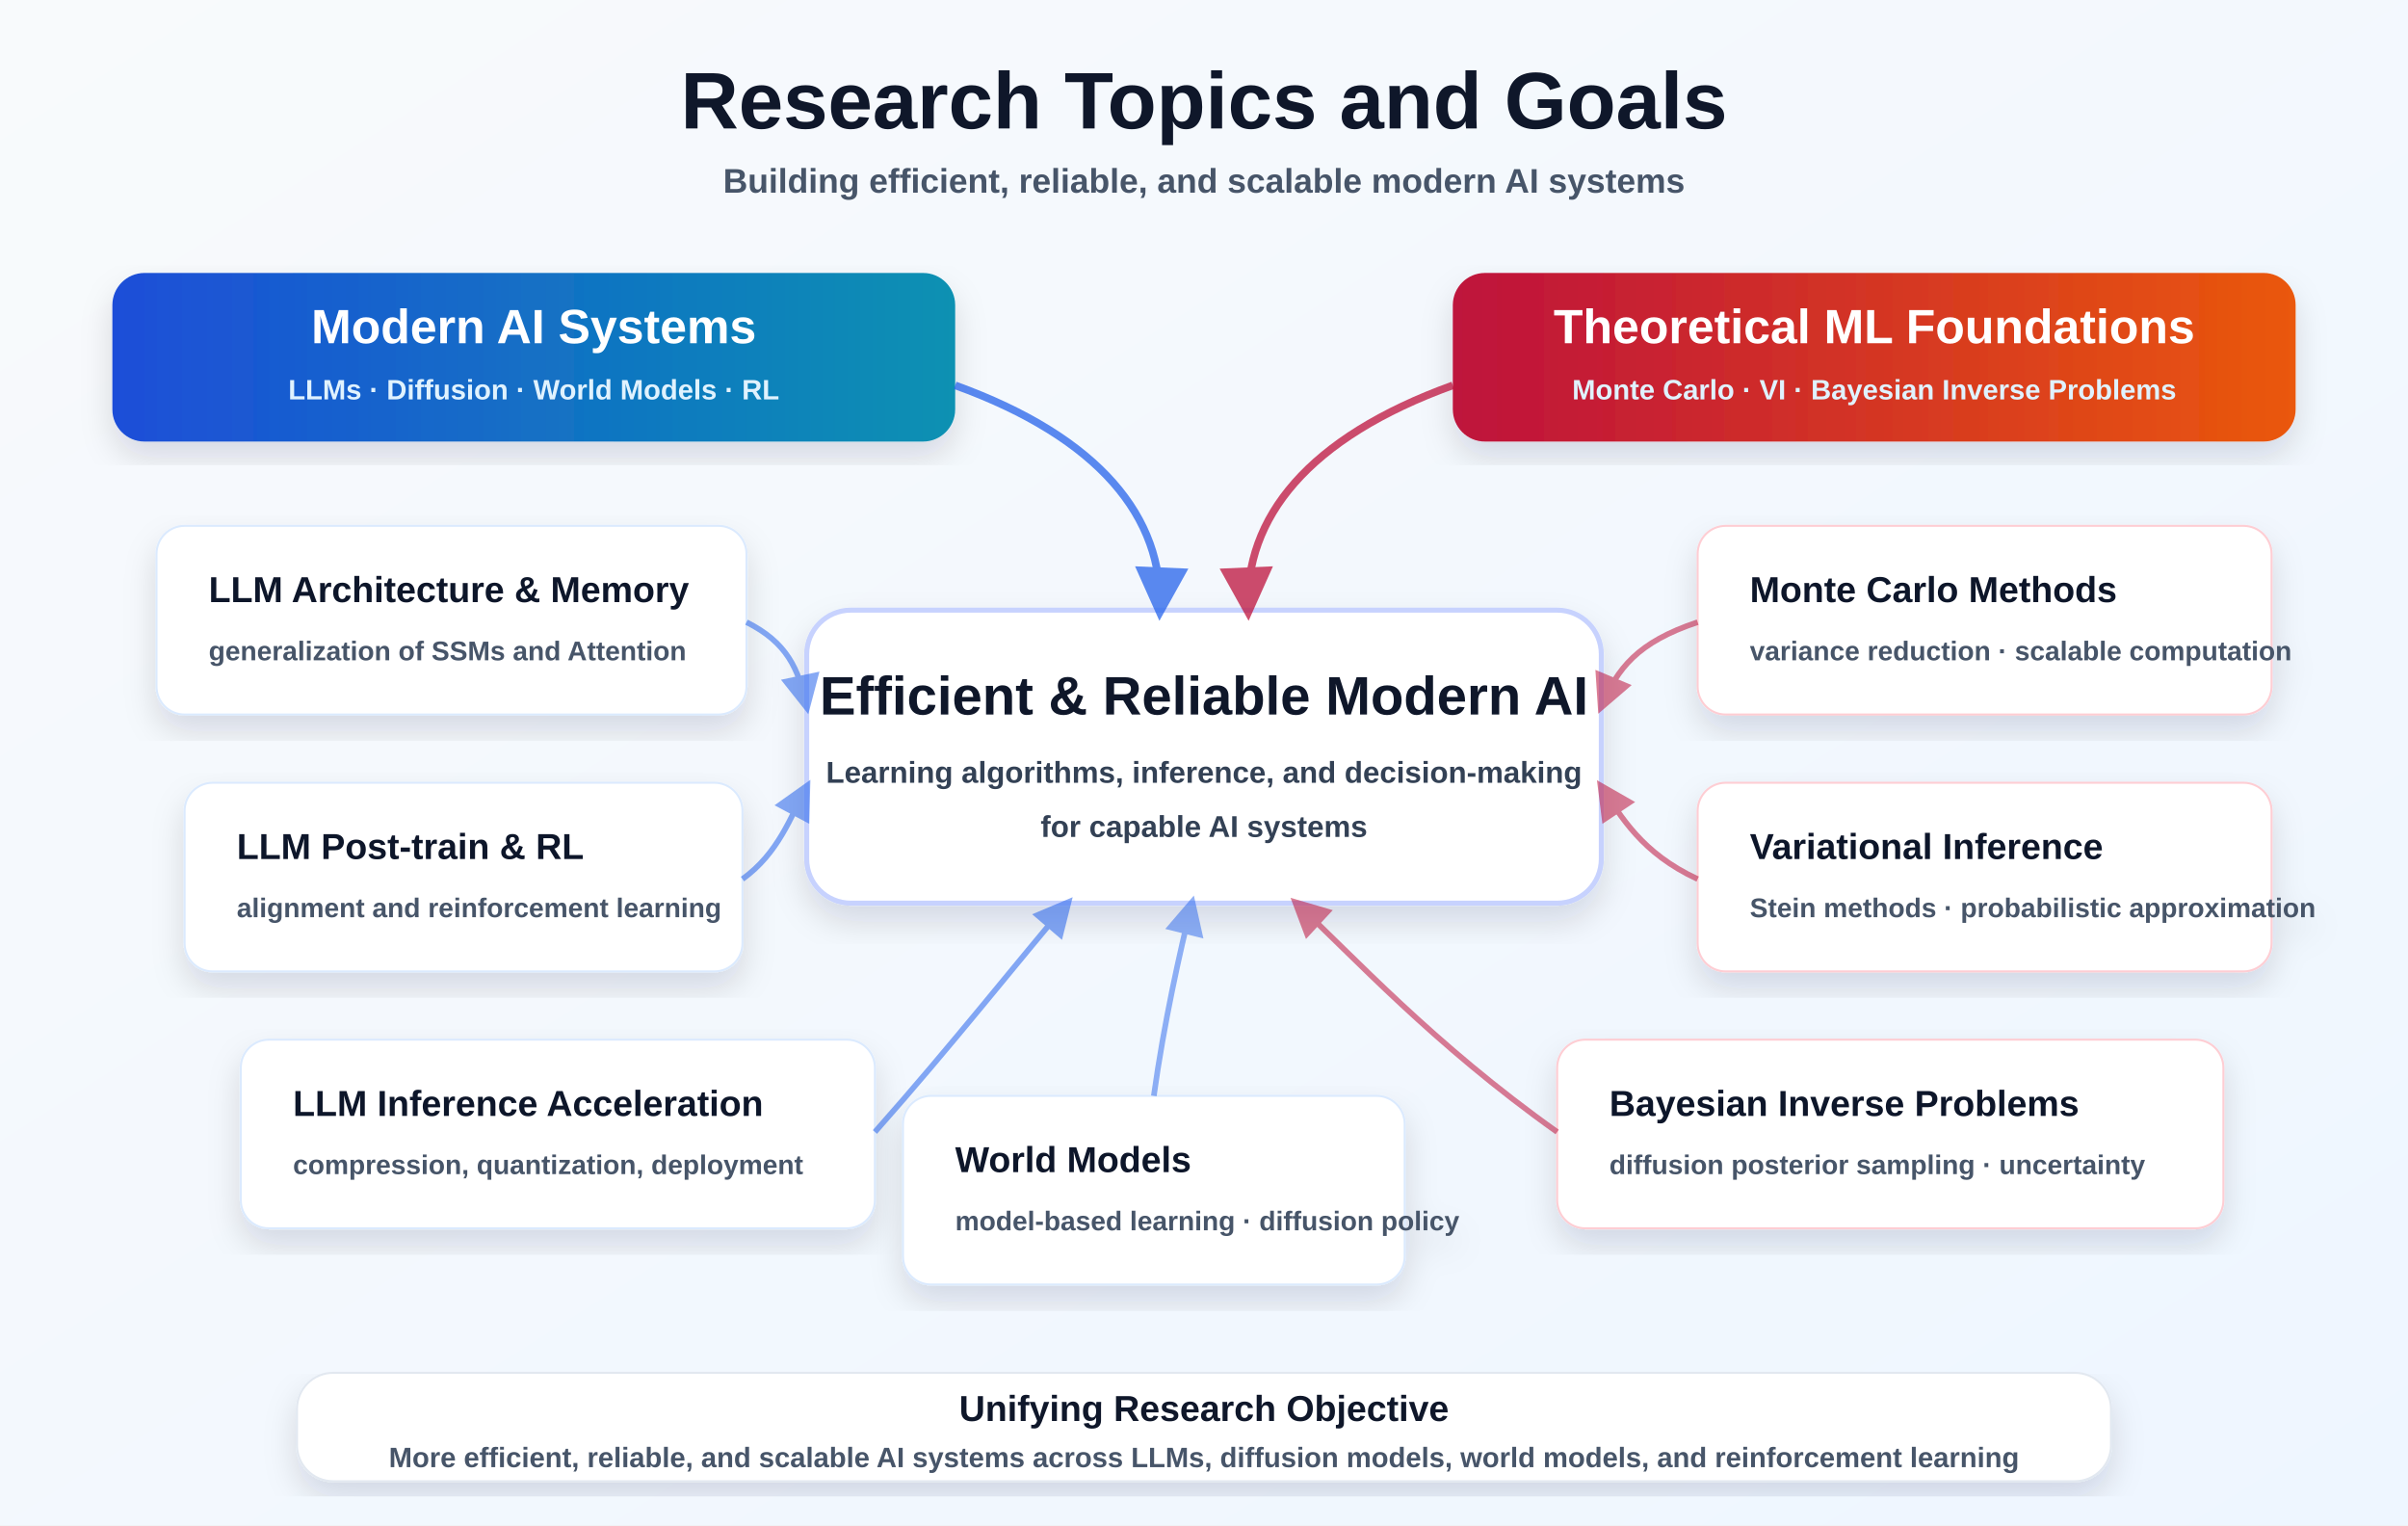
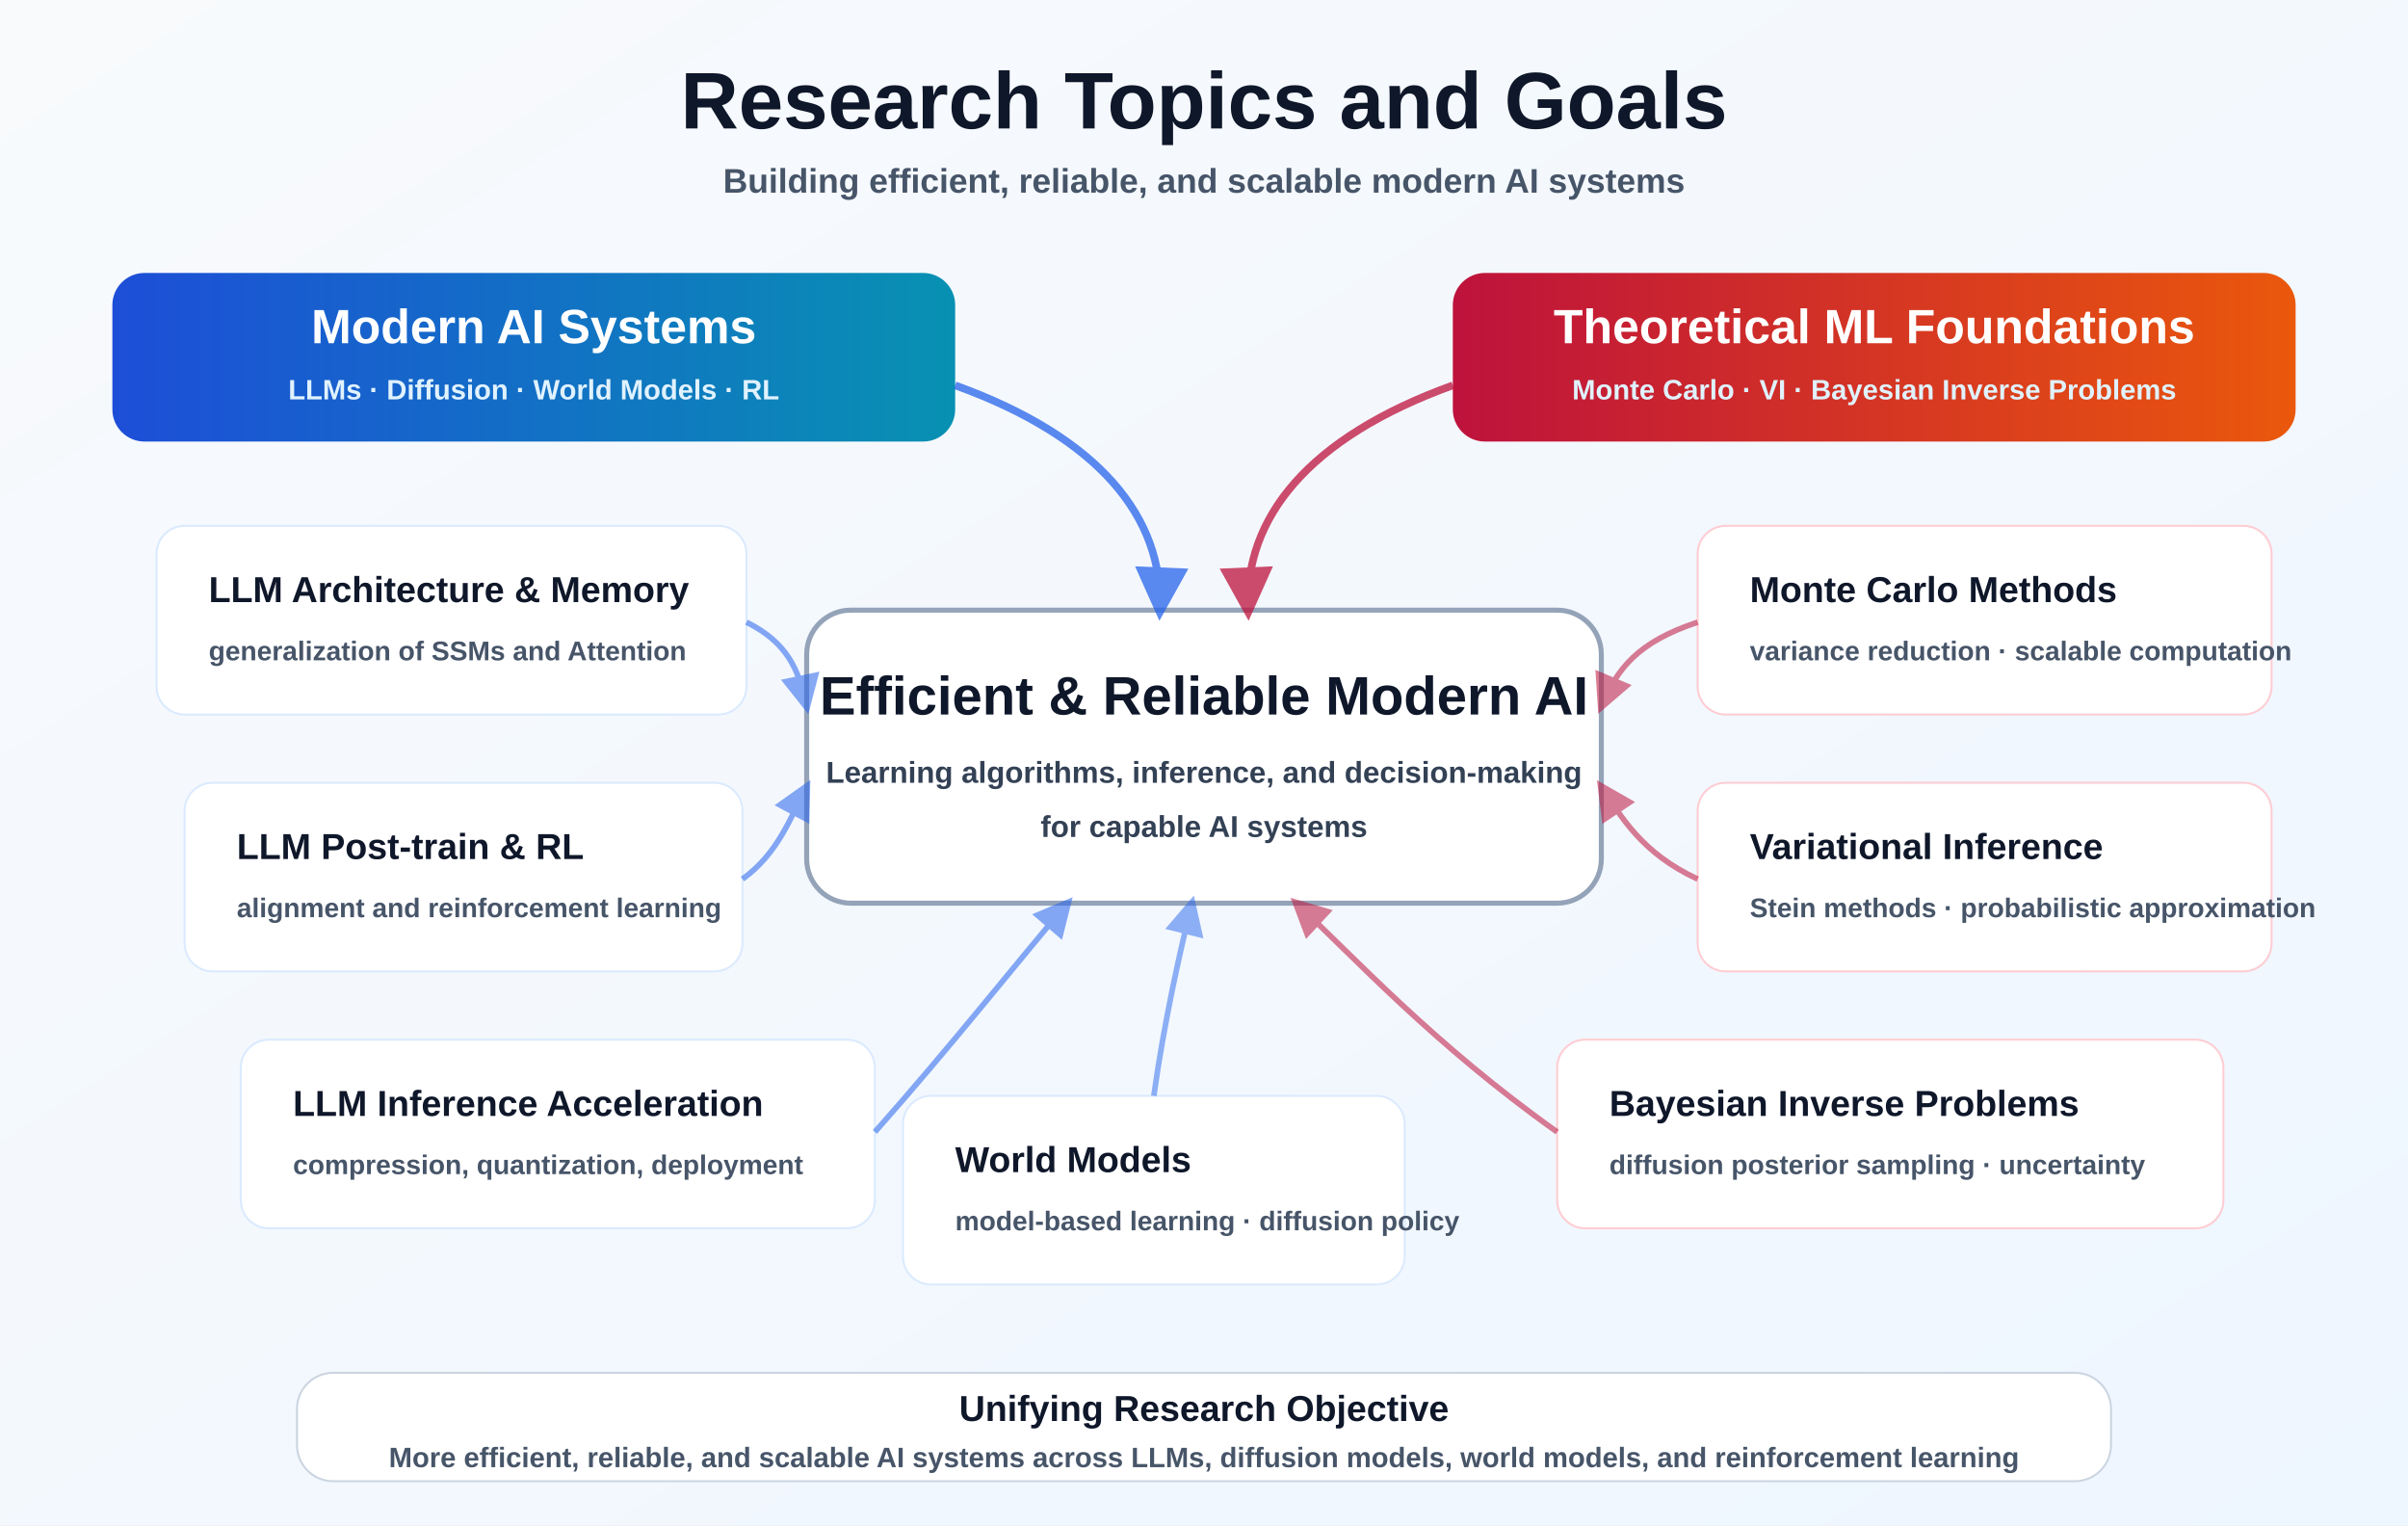
<svg xmlns="http://www.w3.org/2000/svg" width="1200" height="760" viewBox="0 0 1200 760">
  <defs>
    <linearGradient id="bg" x1="0" x2="1" y1="0" y2="1">
      <stop offset="0" stop-color="#f8fafc" />
      <stop offset="1" stop-color="#eef6ff" />
    </linearGradient>
    <linearGradient id="blue" x1="0" x2="1">
      <stop offset="0" stop-color="#1d4ed8" />
      <stop offset="1" stop-color="#0891b2" />
    </linearGradient>
    <linearGradient id="rose" x1="0" x2="1">
      <stop offset="0" stop-color="#be123c" />
      <stop offset="1" stop-color="#ea580c" />
    </linearGradient>
-     <filter id="shadow" x="-12%" y="-14%" width="124%" height="128%">
-       <feDropShadow dx="0" dy="8" stdDeviation="8" flood-color="#0f172a" flood-opacity="0.13" />
-     </filter>
    <marker id="arrowBlue" viewBox="0 0 10 10" refX="8" refY="5" markerWidth="7" markerHeight="7" orient="auto-start-reverse">
      <path d="M0,0 L10,5 L0,10 z" fill="#2563eb" />
    </marker>
    <marker id="arrowRose" viewBox="0 0 10 10" refX="8" refY="5" markerWidth="7" markerHeight="7" orient="auto-start-reverse">
      <path d="M0,0 L10,5 L0,10 z" fill="#be123c" />
    </marker>
    <style>
      text {
        font-family: -apple-system, BlinkMacSystemFont, "Segoe UI", Arial, "Noto Sans SC", "Microsoft YaHei", sans-serif;
        fill: #0f172a;
        text-rendering: geometricPrecision;
      }
      .title { font-size: 40px; font-weight: 850; }
      .subtitle { font-size: 17px; font-weight: 560; fill: #475569; }
      .axis { font-size: 24px; font-weight: 850; fill: #ffffff; }
      .axisSub { font-size: 14px; font-weight: 650; fill: #e0f2fe; }
      .centerTitle { font-size: 27px; font-weight: 900; }
      .centerText { font-size: 15px; font-weight: 650; fill: #334155; }
      .nodeTitle { font-size: 18px; font-weight: 850; }
      .nodeText { font-size: 13.5px; font-weight: 560; fill: #475569; }
      .outcomeTitle { font-size: 18px; font-weight: 850; }
      .outcomeText { font-size: 14px; font-weight: 650; fill: #475569; }
    </style>
  </defs>
  <rect width="1200" height="760" fill="url(#bg)" />
  <text class="title" x="600" y="64" text-anchor="middle">Research Topics and Goals</text>
  <text class="subtitle" x="600" y="96" text-anchor="middle">Building efficient, reliable, and scalable modern AI systems</text>
-   <rect x="56" y="136" width="420" height="84" rx="16" fill="url(#blue)" filter="url(#shadow)" />
+   <rect x="56" y="136" width="420" height="84" rx="16" fill="url(#blue)" />
  <text class="axis" x="266" y="171" text-anchor="middle">Modern AI Systems</text>
  <text class="axisSub" x="266" y="199" text-anchor="middle">LLMs · Diffusion · World Models · RL</text>
-   <rect x="724" y="136" width="420" height="84" rx="16" fill="url(#rose)" filter="url(#shadow)" />
+   <rect x="724" y="136" width="420" height="84" rx="16" fill="url(#rose)" />
  <text class="axis" x="934" y="171" text-anchor="middle">Theoretical ML Foundations</text>
  <text class="axisSub" x="934" y="199" text-anchor="middle">Monte Carlo · VI · Bayesian Inverse Problems</text>
-   <rect x="402" y="304" width="396" height="146" rx="22" fill="#ffffff" stroke="#c7d2fe" stroke-width="2.5" filter="url(#shadow)" />
+   <rect x="402" y="304" width="396" height="146" rx="22" fill="#ffffff" stroke="#94a3b8" stroke-width="2.5" />
  <text class="centerTitle" x="600" y="356" text-anchor="middle">Efficient &amp; Reliable Modern AI</text>
  <text class="centerText" x="600" y="390" text-anchor="middle">Learning algorithms, inference, and decision-making</text>
  <text class="centerText" x="600" y="417" text-anchor="middle">for capable AI systems</text>
  <path d="M476 192 C548 218 580 258 578 304" fill="none" stroke="#2563eb" stroke-width="3.8" marker-end="url(#arrowBlue)" opacity="0.75" />
  <path d="M724 192 C652 218 620 258 622 304" fill="none" stroke="#be123c" stroke-width="3.8" marker-end="url(#arrowRose)" opacity="0.75" />
-   <g filter="url(#shadow)">
+   <g>
    <rect x="78" y="262" width="294" height="94" rx="14" fill="#ffffff" stroke="#dbeafe" />
    <text class="nodeTitle" x="104" y="300">LLM Architecture &amp; Memory</text>
    <text class="nodeText" x="104" y="329">generalization of SSMs and Attention</text>
  </g>
-   <g filter="url(#shadow)">
+   <g>
    <rect x="92" y="390" width="278" height="94" rx="14" fill="#ffffff" stroke="#dbeafe" />
    <text class="nodeTitle" x="118" y="428">LLM Post-train &amp; RL</text>
    <text class="nodeText" x="118" y="457">alignment and reinforcement learning</text>
  </g>
-   <g filter="url(#shadow)">
+   <g>
    <rect x="120" y="518" width="316" height="94" rx="14" fill="#ffffff" stroke="#dbeafe" />
    <text class="nodeTitle" x="146" y="556">LLM Inference Acceleration</text>
    <text class="nodeText" x="146" y="585">compression, quantization, deployment</text>
  </g>
-   <g filter="url(#shadow)">
+   <g>
    <rect x="450" y="546" width="250" height="94" rx="14" fill="#ffffff" stroke="#dbeafe" />
    <text class="nodeTitle" x="476" y="584">World Models</text>
    <text class="nodeText" x="476" y="613">model-based learning · diffusion policy</text>
  </g>
-   <g filter="url(#shadow)">
+   <g>
    <rect x="846" y="262" width="286" height="94" rx="14" fill="#ffffff" stroke="#fecdd3" />
    <text class="nodeTitle" x="872" y="300">Monte Carlo Methods</text>
    <text class="nodeText" x="872" y="329">variance reduction · scalable computation</text>
  </g>
-   <g filter="url(#shadow)">
+   <g>
    <rect x="846" y="390" width="286" height="94" rx="14" fill="#ffffff" stroke="#fecdd3" />
    <text class="nodeTitle" x="872" y="428">Variational Inference</text>
    <text class="nodeText" x="872" y="457">Stein methods · probabilistic approximation</text>
  </g>
-   <g filter="url(#shadow)">
+   <g>
    <rect x="776" y="518" width="332" height="94" rx="14" fill="#ffffff" stroke="#fecdd3" />
    <text class="nodeTitle" x="802" y="556">Bayesian Inverse Problems</text>
    <text class="nodeText" x="802" y="585">diffusion posterior sampling · uncertainty</text>
  </g>
  <path d="M372 310 C392 320 398 333 402 352" fill="none" stroke="#2563eb" stroke-width="2.8" marker-end="url(#arrowBlue)" opacity="0.55" />
  <path d="M370 438 C388 425 394 407 402 392" fill="none" stroke="#2563eb" stroke-width="2.8" marker-end="url(#arrowBlue)" opacity="0.55" />
  <path d="M436 564 C475 520 508 478 532 450" fill="none" stroke="#2563eb" stroke-width="2.8" marker-end="url(#arrowBlue)" opacity="0.55" />
  <path d="M575 546 C580 510 588 474 594 450" fill="none" stroke="#2563eb" stroke-width="2.8" marker-end="url(#arrowBlue)" opacity="0.5" />
  <path d="M846 310 C816 320 806 333 798 352" fill="none" stroke="#be123c" stroke-width="2.8" marker-end="url(#arrowRose)" opacity="0.55" />
  <path d="M846 438 C818 425 808 407 798 392" fill="none" stroke="#be123c" stroke-width="2.8" marker-end="url(#arrowRose)" opacity="0.55" />
  <path d="M776 564 C714 520 674 476 646 450" fill="none" stroke="#be123c" stroke-width="2.8" marker-end="url(#arrowRose)" opacity="0.55" />
-   <rect x="148" y="684" width="904" height="54" rx="18" fill="#ffffff" stroke="#e2e8f0" filter="url(#shadow)" />
+   <rect x="148" y="684" width="904" height="54" rx="18" fill="#ffffff" stroke="#cbd5e1" />
  <text class="outcomeTitle" x="600" y="708" text-anchor="middle">Unifying Research Objective</text>
  <text class="outcomeText" x="600" y="731" text-anchor="middle">More efficient, reliable, and scalable AI systems across LLMs, diffusion models, world models, and reinforcement learning</text>
</svg>
